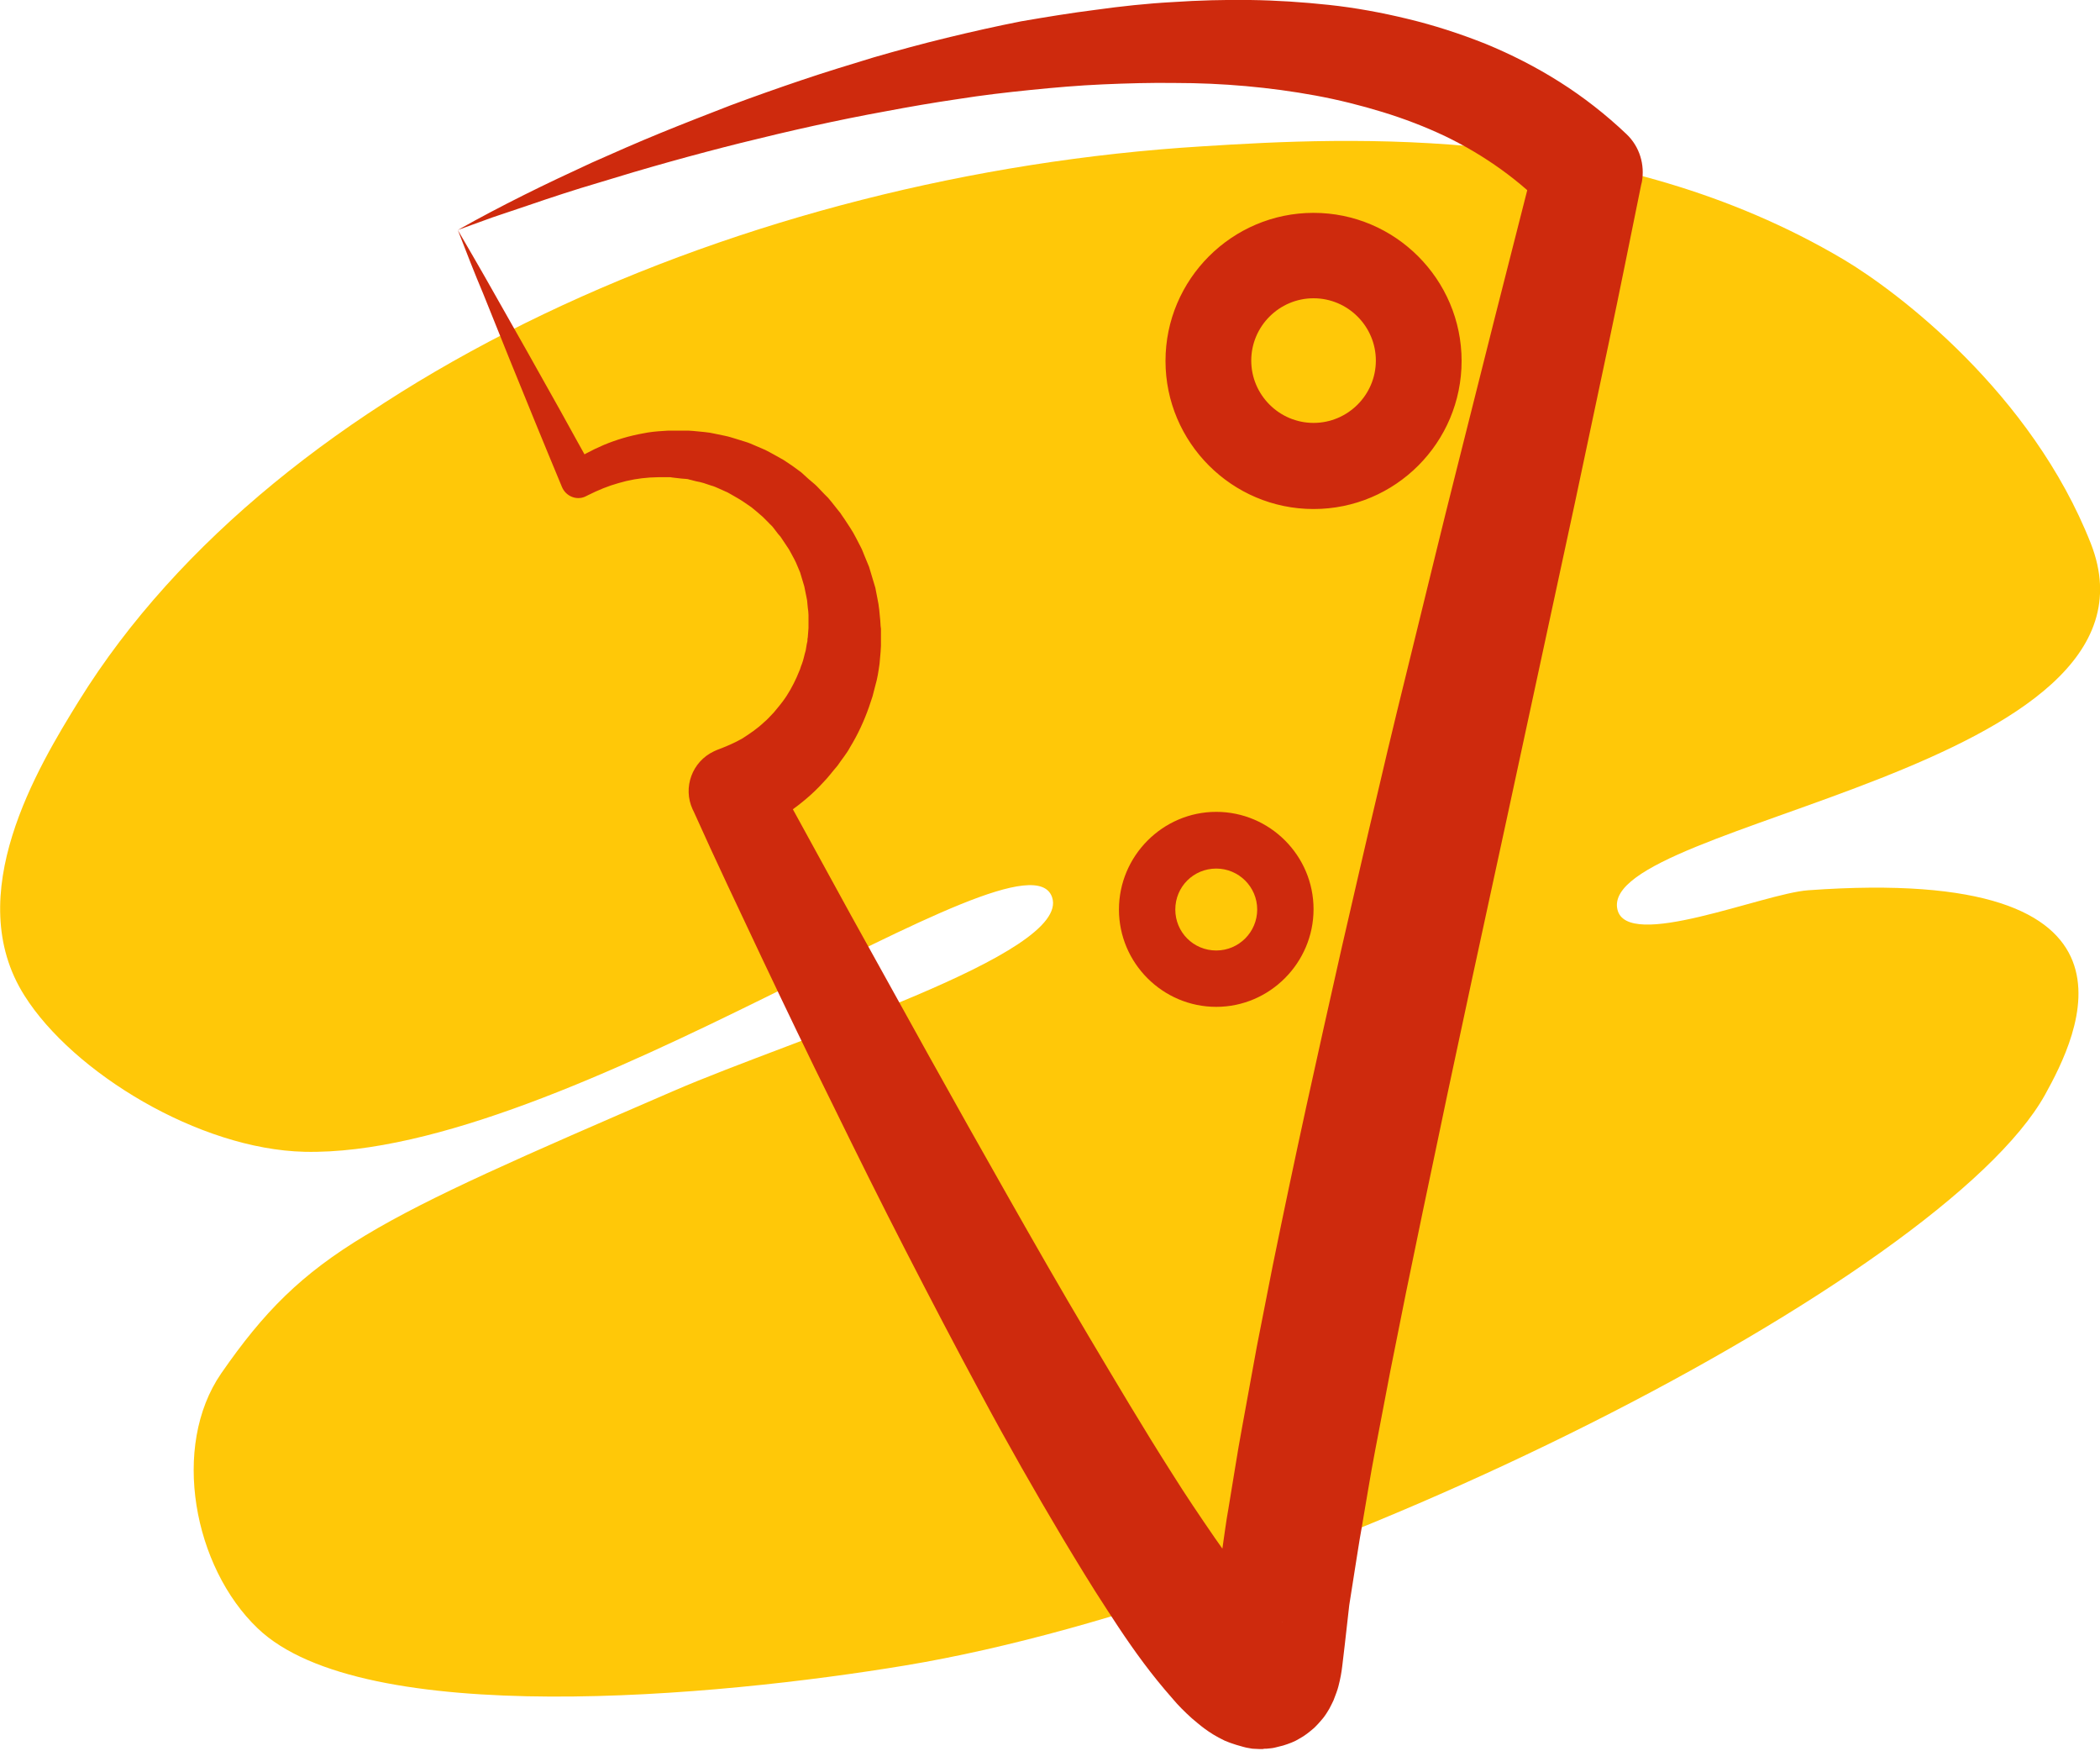
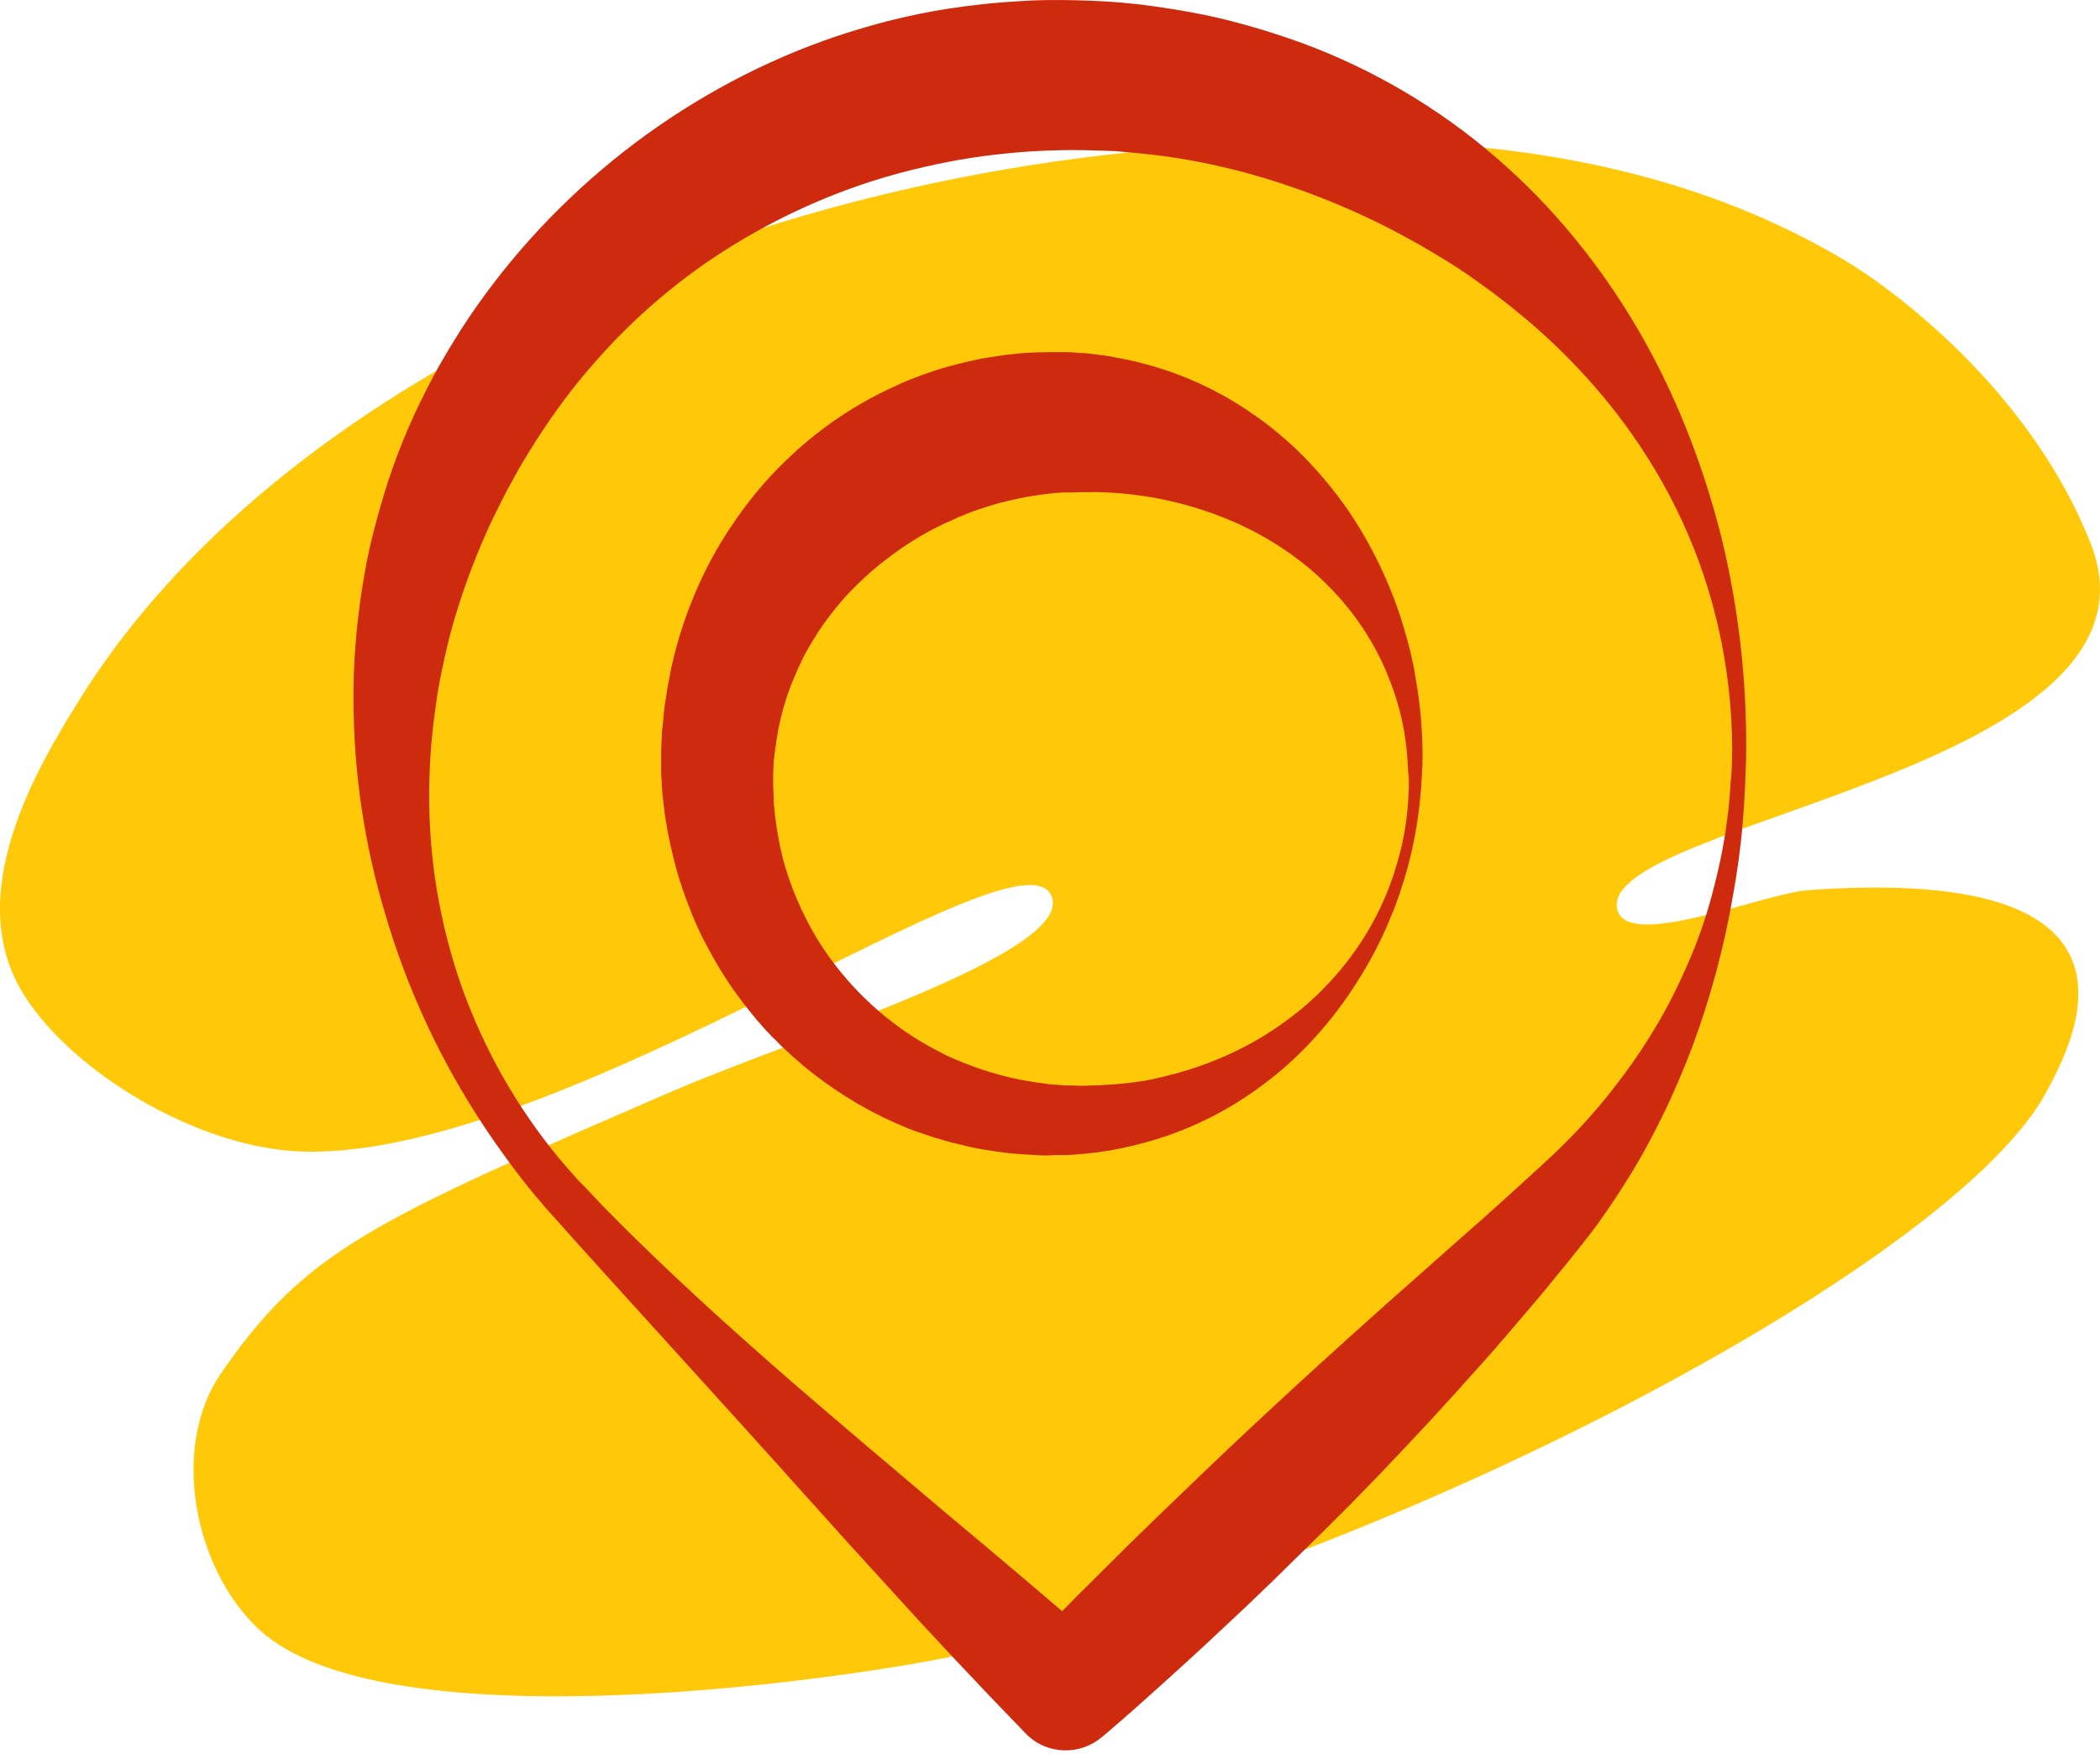
- <svg xmlns="http://www.w3.org/2000/svg" version="1.1" id="Layer_1" x="0px" y="0px" viewBox="69.8 -121.1 600 500" enable-background="new 69.8 -121.1 600 500" xml:space="preserve">
-   <path fill="#FFC808" d="M156.8,207.9c-30.2-0.7-66.2-22.7-80-44.6c-18.2-28.7,3.7-65.1,15.6-84.3C149-12.2,282.7-71.3,413.3-79.3  C455.8-82,531.2-85.7,596.5-47c15.5,9.2,53.8,38.2,70.7,81.2c25.3,64.7-140.7,79.3-135.3,104.4c2.6,12.1,41.8-4.5,54.5-5.4  c102.2-7.4,76.8,41.9,67.7,58.4c-29.3,52.6-208.9,143.6-325.5,163c-54.2,9-155.1,18.3-185.2-10.6c-18.3-17.5-24.8-51.9-10.4-72.8  c24.3-35.1,42.6-43.2,129.3-80.7c34.6-15,113.6-39.1,108.1-55.3C362.7,112.4,231.8,209.6,156.8,207.9z" />
-   <path fill="#CE2A0D" d="M417.3,166.5c-15.3,0-27.8-12.5-27.8-27.8s12.5-27.9,27.8-27.9c15.3,0,27.8,12.5,27.8,27.8  S432.6,166.5,417.3,166.5z M417.3,127c-6.5,0-11.7,5.2-11.7,11.7s5.2,11.7,11.7,11.7s11.7-5.3,11.7-11.7  C429,132.2,423.7,127,417.3,127z M445.1,24.3c-23.3,0-42.3-19-42.3-42.3s19-42.3,42.3-42.3c23.3,0,42.3,19,42.3,42.3  S468.5,24.3,445.1,24.3z M445.1-35.9c-9.8,0-17.8,8-17.8,17.8s8,17.8,17.8,17.8c9.8,0,17.8-8,17.8-17.8S454.9-35.9,445.1-35.9z   M200.6-55.4c3.3,5.7,6.7,11.5,9.9,17.2l9.8,17.3L230-3.6c3.2,5.8,6.4,11.6,9.6,17.3l-7.4-2.2c3.2-2.2,6.6-4,10.1-5.5  c3.6-1.5,7.3-2.6,11.2-3.3c1.9-0.4,3.9-0.6,5.8-0.7l1.5-0.1h1.7h2.6h1.3c0.5,0,1,0.1,1.5,0.1l3.1,0.3l1.6,0.2l1.5,0.3l2.9,0.6  c1,0.2,1.9,0.5,2.9,0.8l2.9,0.9c1,0.3,1.9,0.7,2.8,1.1l2.8,1.2c1.8,0.9,3.5,1.9,5.3,2.9c1.7,1.1,3.3,2.2,5,3.5l2.2,2  c0.8,0.7,1.6,1.3,2.3,2l2.1,2.2l1.1,1.1c0.3,0.4,0.7,0.8,1,1.2l1.9,2.4c0.3,0.4,0.7,0.8,0.9,1.2l0.9,1.3c1.1,1.7,2.3,3.4,3.2,5.2  l1.4,2.7c0.5,0.9,0.8,1.9,1.2,2.8l1.2,2.9c0.3,1,0.6,2,0.9,3c0.3,1,0.6,2,0.9,3l0.6,3.1c0.2,1,0.4,2,0.5,3.1l0.3,3.1l0.1,1.6  l0.1,0.8v0.2v0.1l0,0c0-0.1,0,0.8,0,0.4v0.3v2.6v0.6V63v0.4l-0.1,1.7c-0.1,1.1-0.2,2.3-0.3,3.4c-0.3,2.1-0.6,4.2-1.2,6.2  c-0.3,1-0.5,2.1-0.8,3.1l-1,3c-1.4,4-3.2,7.9-5.4,11.5c-1,1.9-2.4,3.5-3.6,5.3c-1.4,1.6-2.7,3.4-4.2,4.9c-2.9,3.2-6.2,5.9-9.7,8.4  s-7.4,4.5-11.3,6.3l6.7-17.6l22.2,40.5l22.4,40.4c7.5,13.5,15,26.8,22.6,40.2c7.6,13.4,15.2,26.7,23,39.8  c7.8,13.1,15.6,26.3,23.7,39c4,6.4,8.2,12.6,12.4,18.7c2.1,3,4.2,6,6.4,8.9c2.1,2.9,4.3,5.7,6.4,8.2c1.1,1.3,2.1,2.5,3.1,3.6  s2,2,2.7,2.7c0.4,0.3,0.7,0.6,0.8,0.6c0.1,0.1,0.1,0-0.7-0.4c-0.1-0.1-0.2-0.1-0.3-0.1l-0.5-0.2c-0.2-0.1-0.3-0.1-0.5-0.2  c-0.2-0.1-0.5-0.2-0.7-0.2l-0.8-0.2c-0.3-0.1-0.7-0.1-1-0.1c-0.4,0-0.9-0.1-1.3-0.1h-0.7c-0.3,0-0.5,0-0.8,0c-2,0.1-4.7,0.8-6.8,2.1  c-1.1,0.6-1.9,1.3-2.7,2c-0.4,0.3-0.7,0.6-1,1c-0.2,0.2-0.3,0.3-0.4,0.5l-0.3,0.4c-0.2,0.3-0.4,0.6-0.6,0.9  c-0.2,0.2-0.3,0.4-0.4,0.7c-0.3,0.5-0.4,0.8-0.6,1.1c-0.3,0.6-0.4,1-0.5,1.2c-0.1,0.4-0.1,0.4-0.1,0.2l0.5-5.6l1.2-11.5l1.7-12.1  c0.6-4,1.1-8.1,1.8-11.9l1.9-11.6c0.6-3.9,1.3-7.7,2-11.6c1.4-7.7,2.8-15.4,4.2-23l4.5-22.9c3.1-15.2,6.3-30.4,9.6-45.5  c3.3-15.1,6.7-30.2,10.1-45.3c3.5-15.1,6.9-30.1,10.5-45.2c3.5-15.1,7.2-30.1,10.9-45.1c3.7-15,7.3-30,11.1-45l11.3-44.9l11.4-44.8  l4.2,14.5c-4.2-4.4-8.8-8.4-13.8-12s-10.4-6.8-16-9.5c-5.7-2.7-11.7-5-17.9-6.9c-6.2-1.9-12.6-3.5-19.1-4.7  c-6.5-1.2-13.2-2.1-19.9-2.7c-6.7-0.6-13.5-0.9-20.3-0.9c-6.8-0.1-13.7,0.1-20.6,0.4c-6.9,0.3-13.8,0.9-20.7,1.6  c-6.9,0.7-13.8,1.5-20.7,2.6c-6.9,1-13.8,2.2-20.7,3.5c-13.8,2.5-27.5,5.6-41.2,9c-6.8,1.7-13.6,3.5-20.4,5.4  c-6.8,1.9-13.6,3.9-20.4,6c-6.8,2-13.5,4.2-20.2,6.5c-3.4,1.1-6.7,2.3-10.1,3.4C207.2-57.8,203.9-56.6,200.6-55.4z M200.6-55.4  c6.2-3.5,12.5-6.8,18.9-10c6.4-3.2,12.8-6.2,19.3-9.2c6.5-2.9,13.1-5.8,19.7-8.5c6.6-2.7,13.3-5.3,20-7.9c6.7-2.5,13.5-4.9,20.3-7.2  c6.8-2.3,13.7-4.4,20.6-6.5c6.9-2,13.9-3.9,20.9-5.6c7-1.7,14.1-3.3,21.2-4.7c7-1.2,14.2-2.4,21.4-3.3c7.2-1,14.5-1.8,21.9-2.2  c7.4-0.5,14.8-0.7,22.2-0.6c7.5,0.1,15,0.6,22.5,1.4c7.5,0.8,15.1,2.2,22.5,4c7.5,1.8,14.9,4.2,22.2,7.1c7.3,3,14.4,6.6,21.2,10.9  c6.8,4.3,13.2,9.3,19.1,14.9c3.8,3.6,5.3,8.8,4.4,13.7l-0.2,0.8c-3.1,15.2-6.1,30.3-9.3,45.4l-9.6,45.3l-19.5,90.4l-9.8,45.2  c-3.2,15.1-6.5,30.1-9.6,45.1c-3.2,15-6.3,30.1-9.4,45.1l-4.5,22.5l-4.3,22.5c-0.7,3.8-1.4,7.5-2,11.2l-1.9,11.2  c-0.7,3.8-1.2,7.4-1.8,11l-1.7,10.8l-1.3,11.5l-0.7,5.9c-0.2,1.7-0.5,3.5-1.1,5.8c-0.3,1.2-0.8,2.4-1.4,4c-0.4,0.8-0.7,1.5-1.2,2.4  c-0.3,0.4-0.5,0.9-0.8,1.3c-0.3,0.5-0.7,1-1,1.4l-0.6,0.7l-0.7,0.8c-0.5,0.5-0.9,1-1.5,1.5c-1.2,1-2.4,2-3.9,2.8  c-1.4,0.9-3.1,1.5-4.7,2c-0.8,0.2-1.6,0.4-2.4,0.6c-0.8,0.2-1.5,0.2-2.3,0.3c-0.4,0-0.8,0-1.1,0.1c-0.3,0-0.7,0-1,0  c-0.7,0-1.4-0.1-2-0.1c-0.6-0.1-1.1-0.2-1.7-0.3l-0.8-0.2l-0.7-0.2c-0.5-0.1-0.9-0.3-1.4-0.4c-0.4-0.1-0.8-0.3-1.2-0.4  s-0.8-0.3-1.1-0.4l-1-0.4c-2.5-1.2-4.2-2.3-5.7-3.4s-2.6-2.1-3.7-3c-2.1-1.9-3.9-3.7-5.4-5.5c-1.6-1.8-3-3.5-4.4-5.2  c-5.5-6.8-10-13.5-14.4-20.3c-4.4-6.7-8.5-13.5-12.6-20.3c-8.1-13.6-15.8-27.1-23.2-40.9c-7.4-13.7-14.6-27.5-21.7-41.3  c-7.1-13.8-14-27.7-20.8-41.6c-6.9-13.9-13.6-27.9-20.2-41.8l-9.9-21c-3.3-7-6.5-14-9.7-21.1l-0.3-0.6c-2.9-6.3-0.1-13.7,6.1-16.6  c0.3-0.1,0.6-0.3,0.9-0.4c2.4-0.9,4.8-1.9,7.1-3.2c2.2-1.4,4.4-2.9,6.3-4.7c1-0.8,1.9-1.9,2.8-2.8c0.8-1,1.7-2,2.5-3.1  c1.6-2.1,2.9-4.5,4-6.9l0.8-1.9c0.3-0.6,0.4-1.3,0.7-1.9c0.5-1.3,0.7-2.6,1.1-3.9c0.1-0.6,0.2-1.2,0.3-1.8l0.2-0.9  c0-0.1,0-0.1,0-0.2v-0.3l0.1-0.6l0.2-2.6V58c0-0.4,0,0.5,0,0.4l0,0v-0.1v-0.1v-0.5v-1v-2.1c0-0.7-0.1-1.4-0.2-2.1l-0.2-2.1  c-0.1-0.7-0.3-1.4-0.4-2l-0.4-2l-0.6-2c-0.2-0.7-0.4-1.4-0.6-2l-0.8-1.9c-0.5-1.3-1.2-2.5-1.9-3.8l-0.5-0.9  c-0.2-0.3-0.4-0.6-0.6-0.9l-1.2-1.8c-0.2-0.3-0.4-0.6-0.6-0.9l-0.7-0.8l-1.3-1.7c-0.4-0.6-1-1-1.5-1.6l-1.5-1.5  c-1.1-1-2.2-1.9-3.3-2.8c-1.2-0.8-2.4-1.7-3.6-2.4l-1.9-1.1c-0.6-0.3-1.3-0.8-1.9-1l-2-0.9c-0.7-0.3-1.3-0.6-2.1-0.8l-2.1-0.7  l-1.1-0.3l-1-0.2l-2-0.5c-0.3-0.1-0.6-0.2-1-0.2l-1.3-0.1l-2.6-0.3l-0.6-0.1H261h-0.1l0,0c-0.1,0,0.6,0,0.3,0h-0.1H260  c-1.5,0-3,0-4.5,0.1c-3,0.2-6,0.7-9,1.6c-2.9,0.8-5.8,2-8.6,3.4l-0.6,0.3c-2.4,1.3-5.4,0.3-6.7-2.1c-0.1-0.1-0.1-0.3-0.2-0.4  c-2.5-6.1-5.1-12.2-7.6-18.4l-7.5-18.4l-7.4-18.4C205.4-43,203-49.2,200.6-55.4z" />
+ <svg xmlns="http://www.w3.org/2000/svg" width="600" height="501" viewBox="0 0 600 501" version="1.1">
+   <path d="M 86.959 288.752C 56.759 288.052 20.759 266.052 6.959 244.152C -11.241 215.452 10.659 179.052 22.559 159.852C 79.159 68.652 212.859 9.552 343.459 1.552C 385.959 -1.148 461.359 -4.848 526.659 33.852C 542.159 43.052 580.459 72.052 597.359 115.052C 622.659 179.752 456.659 194.352 462.059 219.452C 464.659 231.552 503.859 214.952 516.559 214.052C 618.759 206.652 593.359 255.952 584.259 272.452C 554.959 325.052 375.359 416.052 258.759 435.452C 204.559 444.452 103.659 453.752 73.559 424.852C 55.259 407.352 48.759 372.952 63.159 352.052C 87.459 316.952 105.759 308.852 192.459 271.352C 227.059 256.352 306.059 232.252 300.559 216.052C 292.859 193.252 161.959 290.452 86.959 288.752Z" transform="translate(0 40.2734)" fill="#FFC808" />
+   <path d="M 397.908 213.709C 397.908 215.509 397.908 217.209 397.808 219.009C 397.708 220.809 397.708 222.609 397.608 224.409C 397.508 226.209 397.408 228.009 397.308 229.809C 397.208 231.609 397.008 233.409 396.908 235.209C 396.308 242.409 395.308 249.509 394.008 256.609C 391.508 270.909 387.708 285.009 382.608 298.809C 380.008 305.709 377.108 312.509 373.808 319.209C 370.508 325.909 366.908 332.509 362.808 338.809C 360.808 342.009 358.708 345.109 356.508 348.209L 355.908 349.109L 355.808 349.209C 355.808 349.209 355.608 349.409 355.708 349.409L 355.608 349.509L 354.808 350.609L 353.208 352.709L 349.908 356.909C 347.708 359.709 345.308 362.609 343.008 365.409C 340.708 368.309 338.408 371.009 336.008 373.809C 331.308 379.309 326.708 384.809 321.908 390.109C 317.108 395.509 312.308 400.809 307.508 406.009L 300.208 413.809L 292.808 421.609L 285.308 429.309L 277.708 436.909C 272.608 441.909 267.508 446.909 262.408 451.909L 254.708 459.309L 246.908 466.609C 241.708 471.509 236.408 476.309 231.108 481.109C 225.808 485.909 220.508 490.609 215.008 495.309L 213.908 496.209C 207.508 501.709 197.908 501.309 192.108 495.309C 178.308 481.109 164.808 466.709 151.508 452.009C 138.108 437.409 125.008 422.609 111.708 407.909C 98.407 393.209 85.108 378.609 71.808 363.909L 61.807 352.809L 56.807 347.209L 55.708 346.009L 55.008 345.209L 54.407 344.509C 53.608 343.509 52.807 342.609 52.008 341.709C 48.708 337.709 45.608 333.709 42.708 329.609C 39.708 325.509 36.907 321.309 34.208 317.009C 23.407 299.809 14.908 281.009 9.108 261.309C 3.208 241.609 0.008 220.909 0.008 199.909C -0.092 189.409 0.808 178.909 2.408 168.409C 3.208 163.209 4.208 157.909 5.508 152.809C 6.808 147.609 8.308 142.509 9.908 137.409C 11.607 132.309 13.508 127.309 15.607 122.409C 17.707 117.509 20.108 112.709 22.608 107.909C 25.108 103.209 27.907 98.609 30.808 94.009C 33.708 89.509 36.807 85.109 40.108 80.809C 53.208 63.709 69.108 48.509 87.007 36.109C 104.908 23.709 124.808 14.009 145.808 7.909C 156.308 4.809 167.108 2.609 178.008 1.409C 183.408 0.709 188.908 0.409 194.408 0.109C 199.808 -0.091 205.408 0.009 210.608 0.209L 214.908 0.409L 219.008 0.709C 220.408 0.809 221.708 1.009 223.108 1.109C 224.508 1.209 225.808 1.409 227.208 1.609C 232.608 2.309 238.008 3.209 243.408 4.309C 248.708 5.409 254.008 6.809 259.308 8.409C 264.508 10.009 269.708 11.709 274.708 13.709C 295.008 21.709 313.608 33.309 329.508 47.709C 345.408 62.009 358.508 79.009 368.708 97.109C 378.908 115.309 386.108 134.609 391.008 154.209C 395.708 173.809 398.008 193.809 397.908 213.709ZM 393.908 213.709C 393.808 194.209 390.108 174.709 383.008 156.809C 375.908 138.809 365.408 122.409 352.808 108.409C 346.508 101.409 339.708 94.909 332.508 89.109C 328.908 86.109 325.308 83.409 321.508 80.709C 317.808 78.009 314.008 75.509 310.108 73.209C 294.608 63.709 278.208 56.409 261.308 51.209C 252.908 48.609 244.308 46.609 235.608 45.209C 231.308 44.509 226.908 44.009 222.508 43.609C 221.408 43.509 220.308 43.409 219.208 43.309C 218.108 43.209 217.008 43.109 215.908 43.109L 212.608 43.009L 209.508 42.909C 204.808 42.809 200.608 42.909 196.208 43.109C 191.808 43.309 187.508 43.709 183.108 44.209C 174.408 45.209 165.808 46.909 157.308 49.109C 140.408 53.509 124.108 60.509 109.008 69.709C 93.907 78.909 80.207 90.509 68.507 104.009C 62.608 110.709 57.307 117.909 52.407 125.509C 50.008 129.309 47.608 133.109 45.508 137.109C 43.307 141.009 41.307 145.109 39.307 149.209C 35.508 157.409 32.208 165.909 29.508 174.709C 28.108 179.109 27.008 183.509 26.008 188.009C 25.008 192.509 24.108 197.009 23.508 201.609C 20.808 220.009 20.907 239.009 24.407 257.609C 25.308 262.209 26.308 266.909 27.608 271.409C 28.907 276.009 30.308 280.509 32.008 284.909C 35.407 293.809 39.508 302.409 44.407 310.609C 49.307 318.809 54.907 326.609 61.108 333.709C 61.907 334.609 62.708 335.509 63.508 336.409L 64.108 337.109L 66.007 339.009L 71.007 344.309C 74.407 347.809 77.907 351.309 81.407 354.709C 95.407 368.409 110.108 381.609 124.908 394.509C 139.808 407.409 154.908 420.109 169.908 432.809C 185.008 445.409 200.108 458.209 214.908 471.009L 192.008 471.009C 196.908 465.909 201.908 460.909 206.908 455.809C 211.908 450.809 217.008 445.809 222.008 440.809L 229.608 433.409L 245.008 418.609L 252.708 411.309C 257.908 406.409 263.108 401.609 268.308 396.809C 273.508 392.009 278.808 387.209 284.008 382.509C 289.308 377.809 294.508 373.009 299.908 368.309L 315.808 354.209C 321.208 349.509 326.208 345.009 331.508 340.209C 336.908 335.209 341.808 331.009 346.608 326.109C 351.408 321.309 355.908 316.209 360.108 310.809C 364.308 305.409 368.308 299.709 371.808 293.809C 375.408 287.909 378.508 281.609 381.308 275.209C 384.108 268.809 386.408 262.209 388.208 255.409C 390.008 248.609 391.508 241.709 392.408 234.709C 392.608 233.009 392.908 231.209 393.008 229.509C 393.208 227.709 393.308 226.009 393.408 224.209C 393.808 220.709 393.908 217.209 393.908 213.709Z" transform="translate(101 0)" fill="#CE2A0D" />
+   <path d="M 305.308 220.409C 305.308 220.409 305.308 221.009 305.208 222.209C 305.108 223.409 305.108 225.109 304.808 227.509C 304.408 232.209 303.508 239.009 301.308 247.409C 301.008 248.409 300.708 249.509 300.408 250.609C 300.008 251.709 299.708 252.809 299.308 254.009C 299.008 255.209 298.508 256.309 298.108 257.509C 297.708 258.709 297.308 259.909 296.708 261.109C 294.808 266.009 292.308 271.209 289.208 276.509C 286.108 281.809 282.408 287.309 278.008 292.609C 273.508 298.009 268.308 303.309 262.208 308.109C 256.108 312.909 249.108 317.409 241.408 320.909C 233.608 324.509 225.008 327.109 216.008 328.709C 214.908 328.909 213.708 329.009 212.608 329.209C 211.408 329.309 210.308 329.509 209.108 329.609C 207.908 329.709 206.808 329.809 205.608 329.909L 203.808 330.009L 201.908 330.009C 200.808 330.009 199.708 330.009 198.708 330.109C 198.208 330.109 197.508 330.109 196.908 330.109L 195.008 330.009C 192.408 329.909 190.108 329.709 187.608 329.509C 182.708 328.909 177.808 328.209 173.008 326.909C 170.508 326.409 168.108 325.609 165.708 324.909C 164.508 324.509 163.308 324.109 162.108 323.709L 160.308 323.109L 158.508 322.409C 149.008 318.609 139.808 313.309 131.408 306.809C 127.208 303.509 123.208 299.909 119.408 296.009C 115.608 292.109 112.208 287.809 109.008 283.409C 105.808 278.909 103.008 274.209 100.408 269.209C 97.808 264.309 95.808 259.109 93.907 253.709C 92.108 248.409 90.808 242.909 89.707 237.309L 89.007 233.109C 88.808 231.709 88.707 230.309 88.507 228.909C 88.308 227.509 88.207 226.109 88.108 224.709L 88.007 222.609L 87.907 221.509L 87.907 220.709C 87.907 220.409 87.907 220.909 87.907 220.009L 87.907 215.409C 87.907 215.109 87.907 214.809 87.907 214.409L 88.108 209.809C 88.108 209.009 88.207 208.309 88.308 207.609L 88.707 203.309C 88.808 201.909 89.108 200.509 89.308 199.109L 89.608 197.009L 90.007 194.909C 90.308 193.509 90.507 192.109 90.808 190.709L 91.808 186.509C 94.707 175.409 99.108 164.709 105.008 154.909C 108.008 150.009 111.308 145.309 114.908 140.909C 118.508 136.509 122.508 132.409 126.708 128.609C 135.208 121.009 144.708 114.809 154.808 110.309L 156.708 109.409L 158.608 108.609C 159.908 108.109 161.208 107.609 162.508 107.109C 165.108 106.209 167.708 105.309 170.308 104.609C 171.608 104.309 172.908 103.909 174.208 103.609C 175.508 103.309 176.808 103.009 178.208 102.709C 179.508 102.409 180.908 102.209 182.208 102.009C 183.508 101.809 184.808 101.609 186.208 101.409C 188.808 101.109 191.508 100.809 194.108 100.709C 195.408 100.709 196.708 100.609 198.008 100.609C 199.308 100.609 200.608 100.609 201.908 100.609L 204.308 100.609L 205.908 100.709C 207.008 100.809 208.008 100.909 209.108 100.909C 210.408 101.009 211.808 101.209 213.208 101.409C 214.608 101.609 215.908 101.709 217.108 102.009C 227.008 103.709 236.408 106.809 244.708 111.009C 246.808 112.109 248.808 113.109 250.808 114.309C 251.808 114.909 252.708 115.509 253.708 116.109C 254.608 116.709 255.608 117.309 256.508 118.009C 260.208 120.409 263.608 123.209 266.808 126.009C 273.108 131.609 278.308 137.709 282.708 143.709C 287.108 149.809 290.508 155.909 293.308 161.709C 296.108 167.609 298.208 173.109 299.808 178.409C 301.408 183.609 302.608 188.409 303.308 192.809C 304.908 201.609 305.308 208.509 305.408 213.209C 305.508 215.509 305.408 217.309 305.408 218.609C 305.308 219.709 305.308 220.309 305.308 220.409ZM 301.308 220.309C 301.308 220.309 301.308 219.709 301.208 218.509C 301.108 217.309 301.108 215.609 300.808 213.409C 300.308 209.009 299.208 202.409 296.208 194.709C 293.308 187.009 288.408 178.009 280.808 169.809C 273.308 161.509 263.108 154.109 251.308 149.009C 239.508 143.909 226.408 140.909 212.808 140.609C 211.908 140.509 211.208 140.609 210.408 140.609C 209.608 140.609 208.908 140.609 208.108 140.609C 207.008 140.609 206.008 140.709 204.908 140.709L 203.308 140.709C 202.808 140.709 203.808 140.709 203.608 140.709L 202.508 140.709C 201.608 140.809 200.808 140.809 199.908 140.909C 199.008 141.009 198.208 141.109 197.308 141.209C 195.608 141.409 193.908 141.709 192.108 142.009C 188.708 142.709 185.208 143.409 181.808 144.509C 180.108 145.009 178.408 145.609 176.708 146.209C 175.908 146.509 175.008 146.909 174.208 147.209L 172.908 147.709L 171.708 148.309C 165.008 151.109 158.608 154.909 152.608 159.509C 149.608 161.709 146.708 164.309 143.908 167.009C 141.108 169.709 138.608 172.609 136.208 175.709C 133.808 178.809 131.708 182.109 129.708 185.609C 127.708 189.109 126.208 192.809 124.708 196.509C 123.308 200.309 122.208 204.209 121.408 208.209L 120.908 211.209C 120.808 211.709 120.708 212.209 120.708 212.609L 120.308 215.409C 120.308 215.609 120.208 215.909 120.208 216.209L 120.108 217.109L 119.908 220.809L 119.908 223.509C 119.908 224.509 119.908 225.609 120.008 226.609C 120.108 227.609 120.008 228.709 120.108 229.709L 120.408 232.809C 120.908 236.909 121.608 241.009 122.608 245.009C 124.708 253.009 128.008 260.709 132.208 267.809C 140.808 282.009 153.508 293.609 168.008 300.809L 169.308 301.509L 170.708 302.109C 171.608 302.509 172.508 302.909 173.508 303.309C 175.408 304.009 177.208 304.809 179.108 305.409C 182.908 306.709 186.708 307.709 190.608 308.509C 192.508 308.809 194.508 309.209 196.308 309.409L 197.708 309.609C 198.208 309.709 198.608 309.709 199.108 309.809C 200.208 309.909 201.308 309.909 202.308 310.009L 203.108 310.109L 203.708 310.109C 203.808 310.109 203.308 310.109 203.608 310.109L 205.108 310.109C 206.108 310.109 207.008 310.209 208.008 310.209C 209.008 310.209 209.908 310.209 210.908 310.109C 211.908 310.109 212.808 310.109 213.808 310.009C 215.708 309.909 217.608 309.809 219.508 309.609C 220.408 309.509 221.408 309.409 222.308 309.309C 223.208 309.209 224.208 309.009 225.108 308.909C 226.008 308.809 226.908 308.609 227.908 308.409C 228.808 308.209 229.708 308.009 230.608 307.809C 231.508 307.609 232.408 307.309 233.308 307.109C 234.208 306.909 235.108 306.709 236.008 306.409C 243.008 304.409 249.708 301.709 255.808 298.409C 261.908 295.109 267.408 291.209 272.308 287.009C 277.108 282.809 281.308 278.209 284.808 273.509C 291.808 264.209 295.908 254.609 298.208 246.509C 300.608 238.409 301.208 231.709 301.408 227.309C 301.608 225.109 301.508 223.309 301.508 222.109C 301.308 220.909 301.308 220.309 301.308 220.309Z" transform="translate(101 0)" fill="#CE2A0D" />
</svg>
